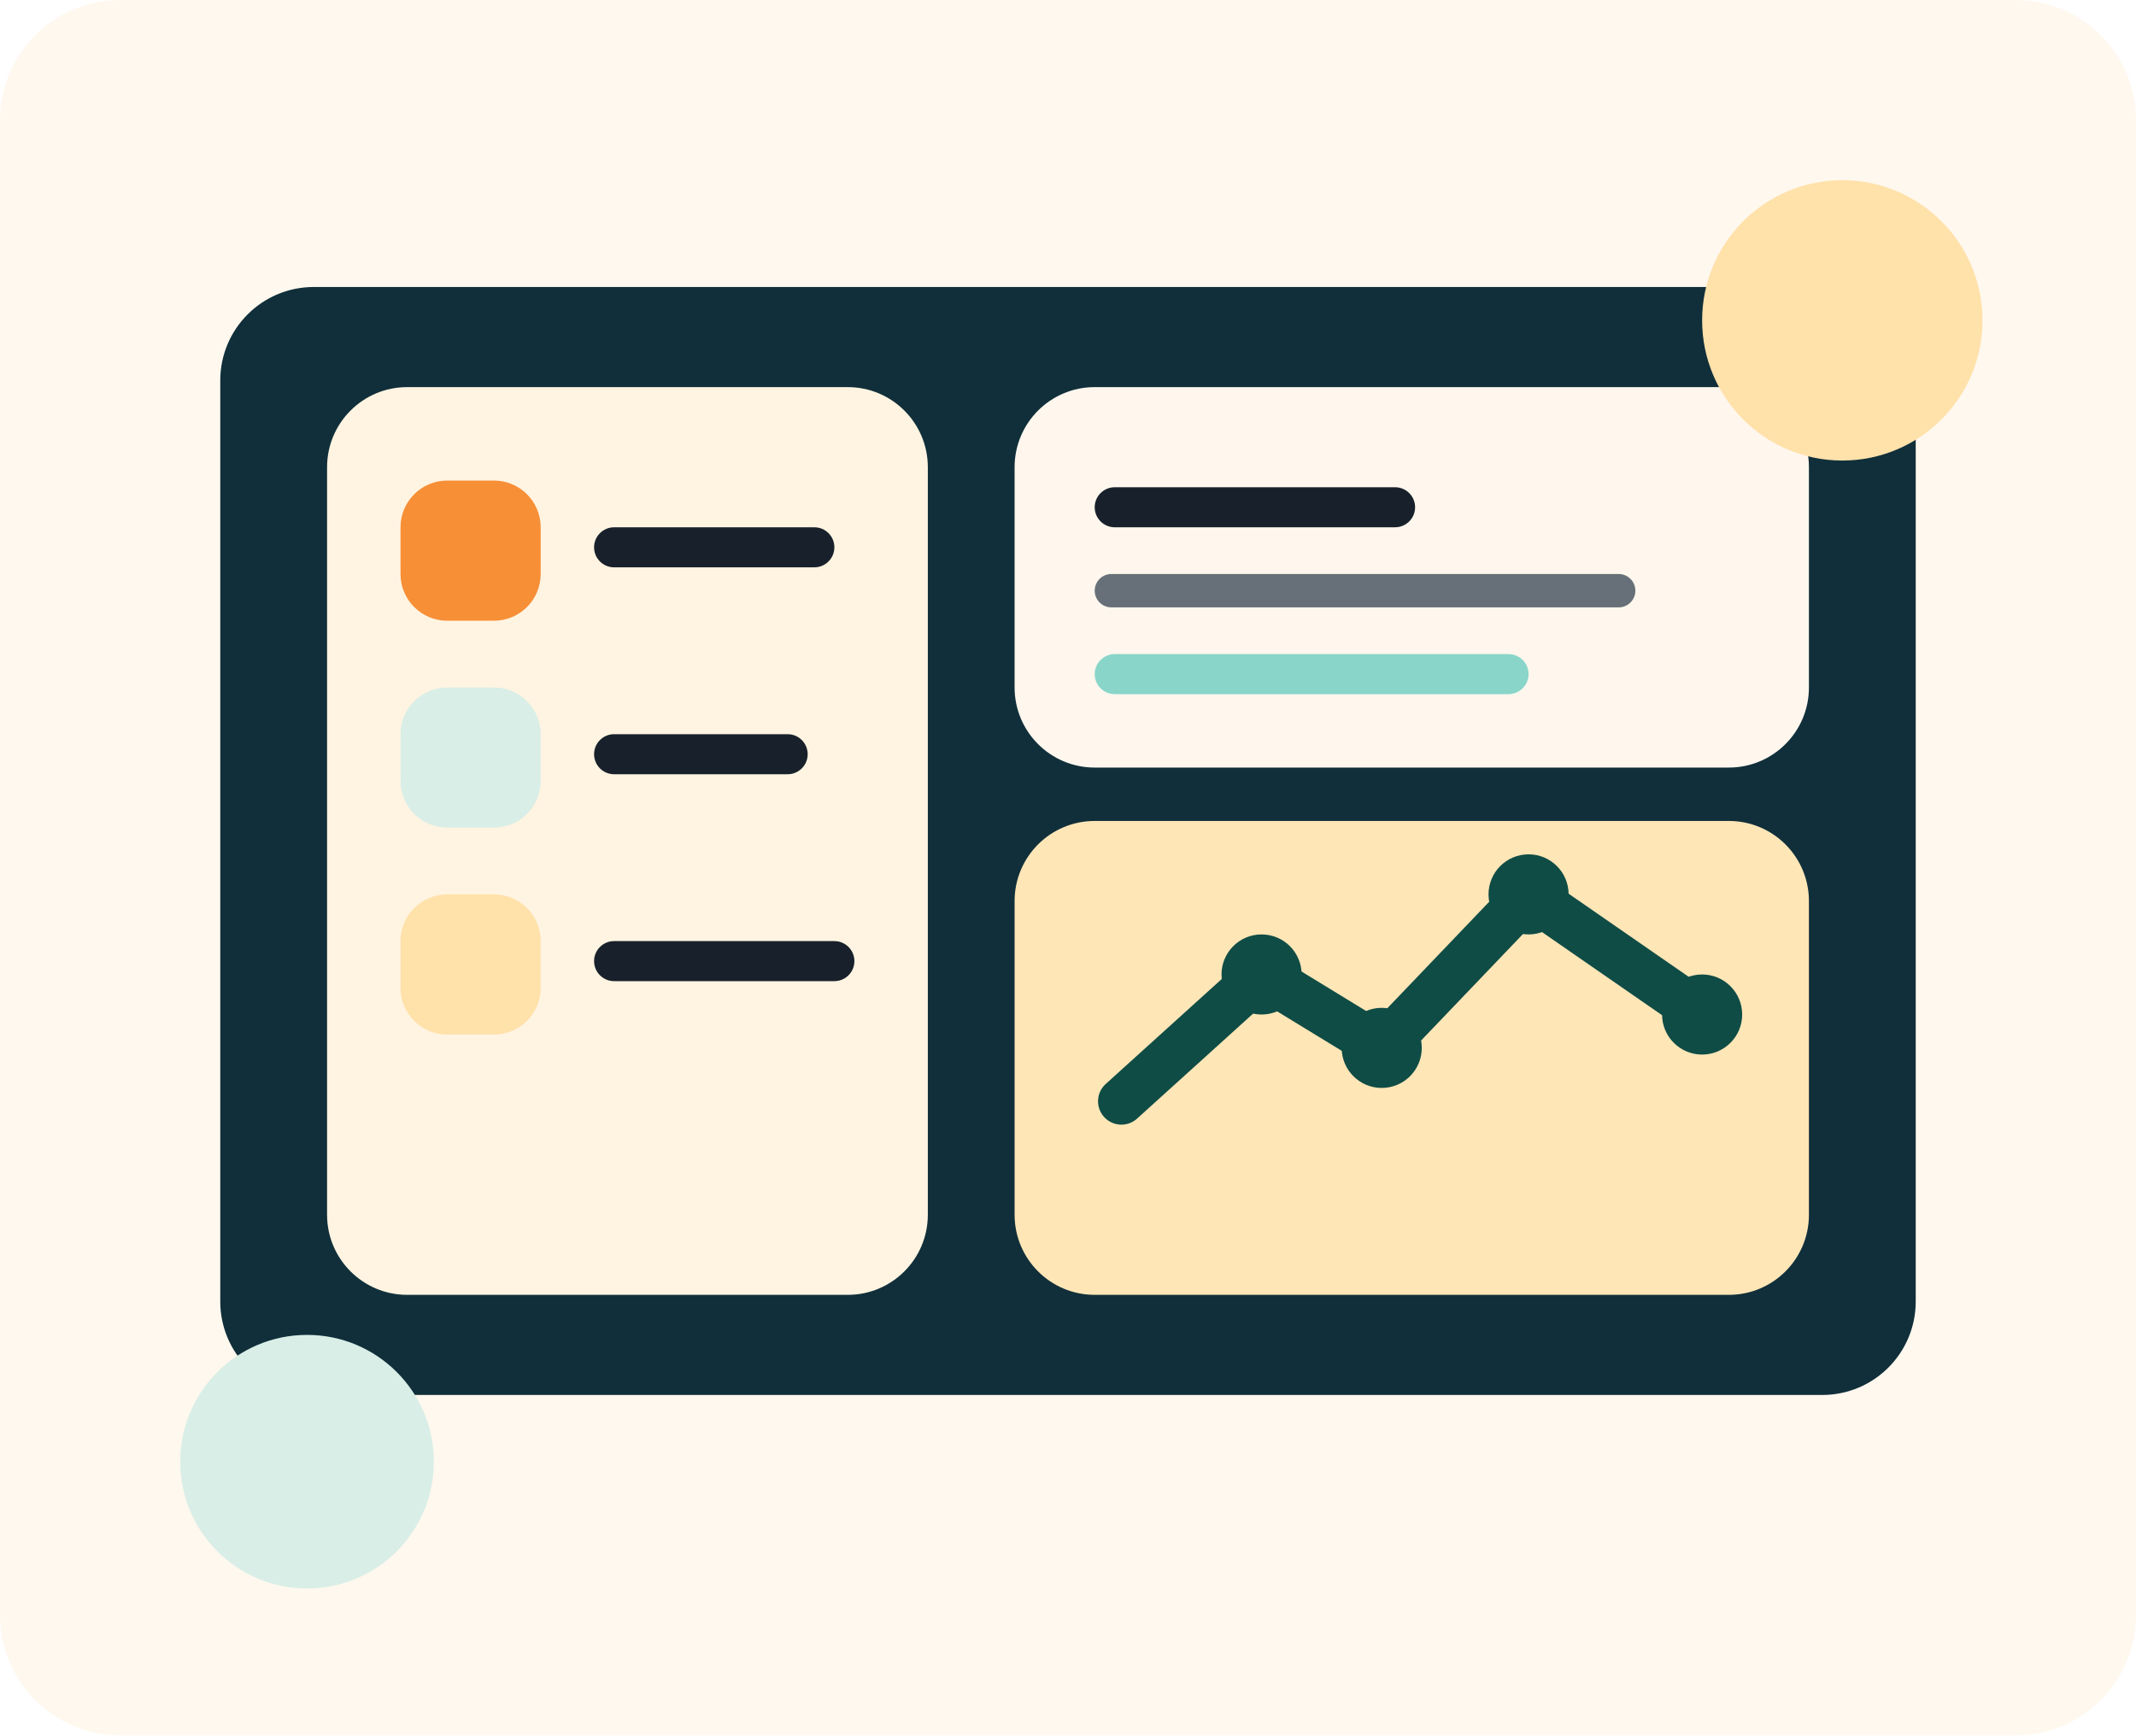
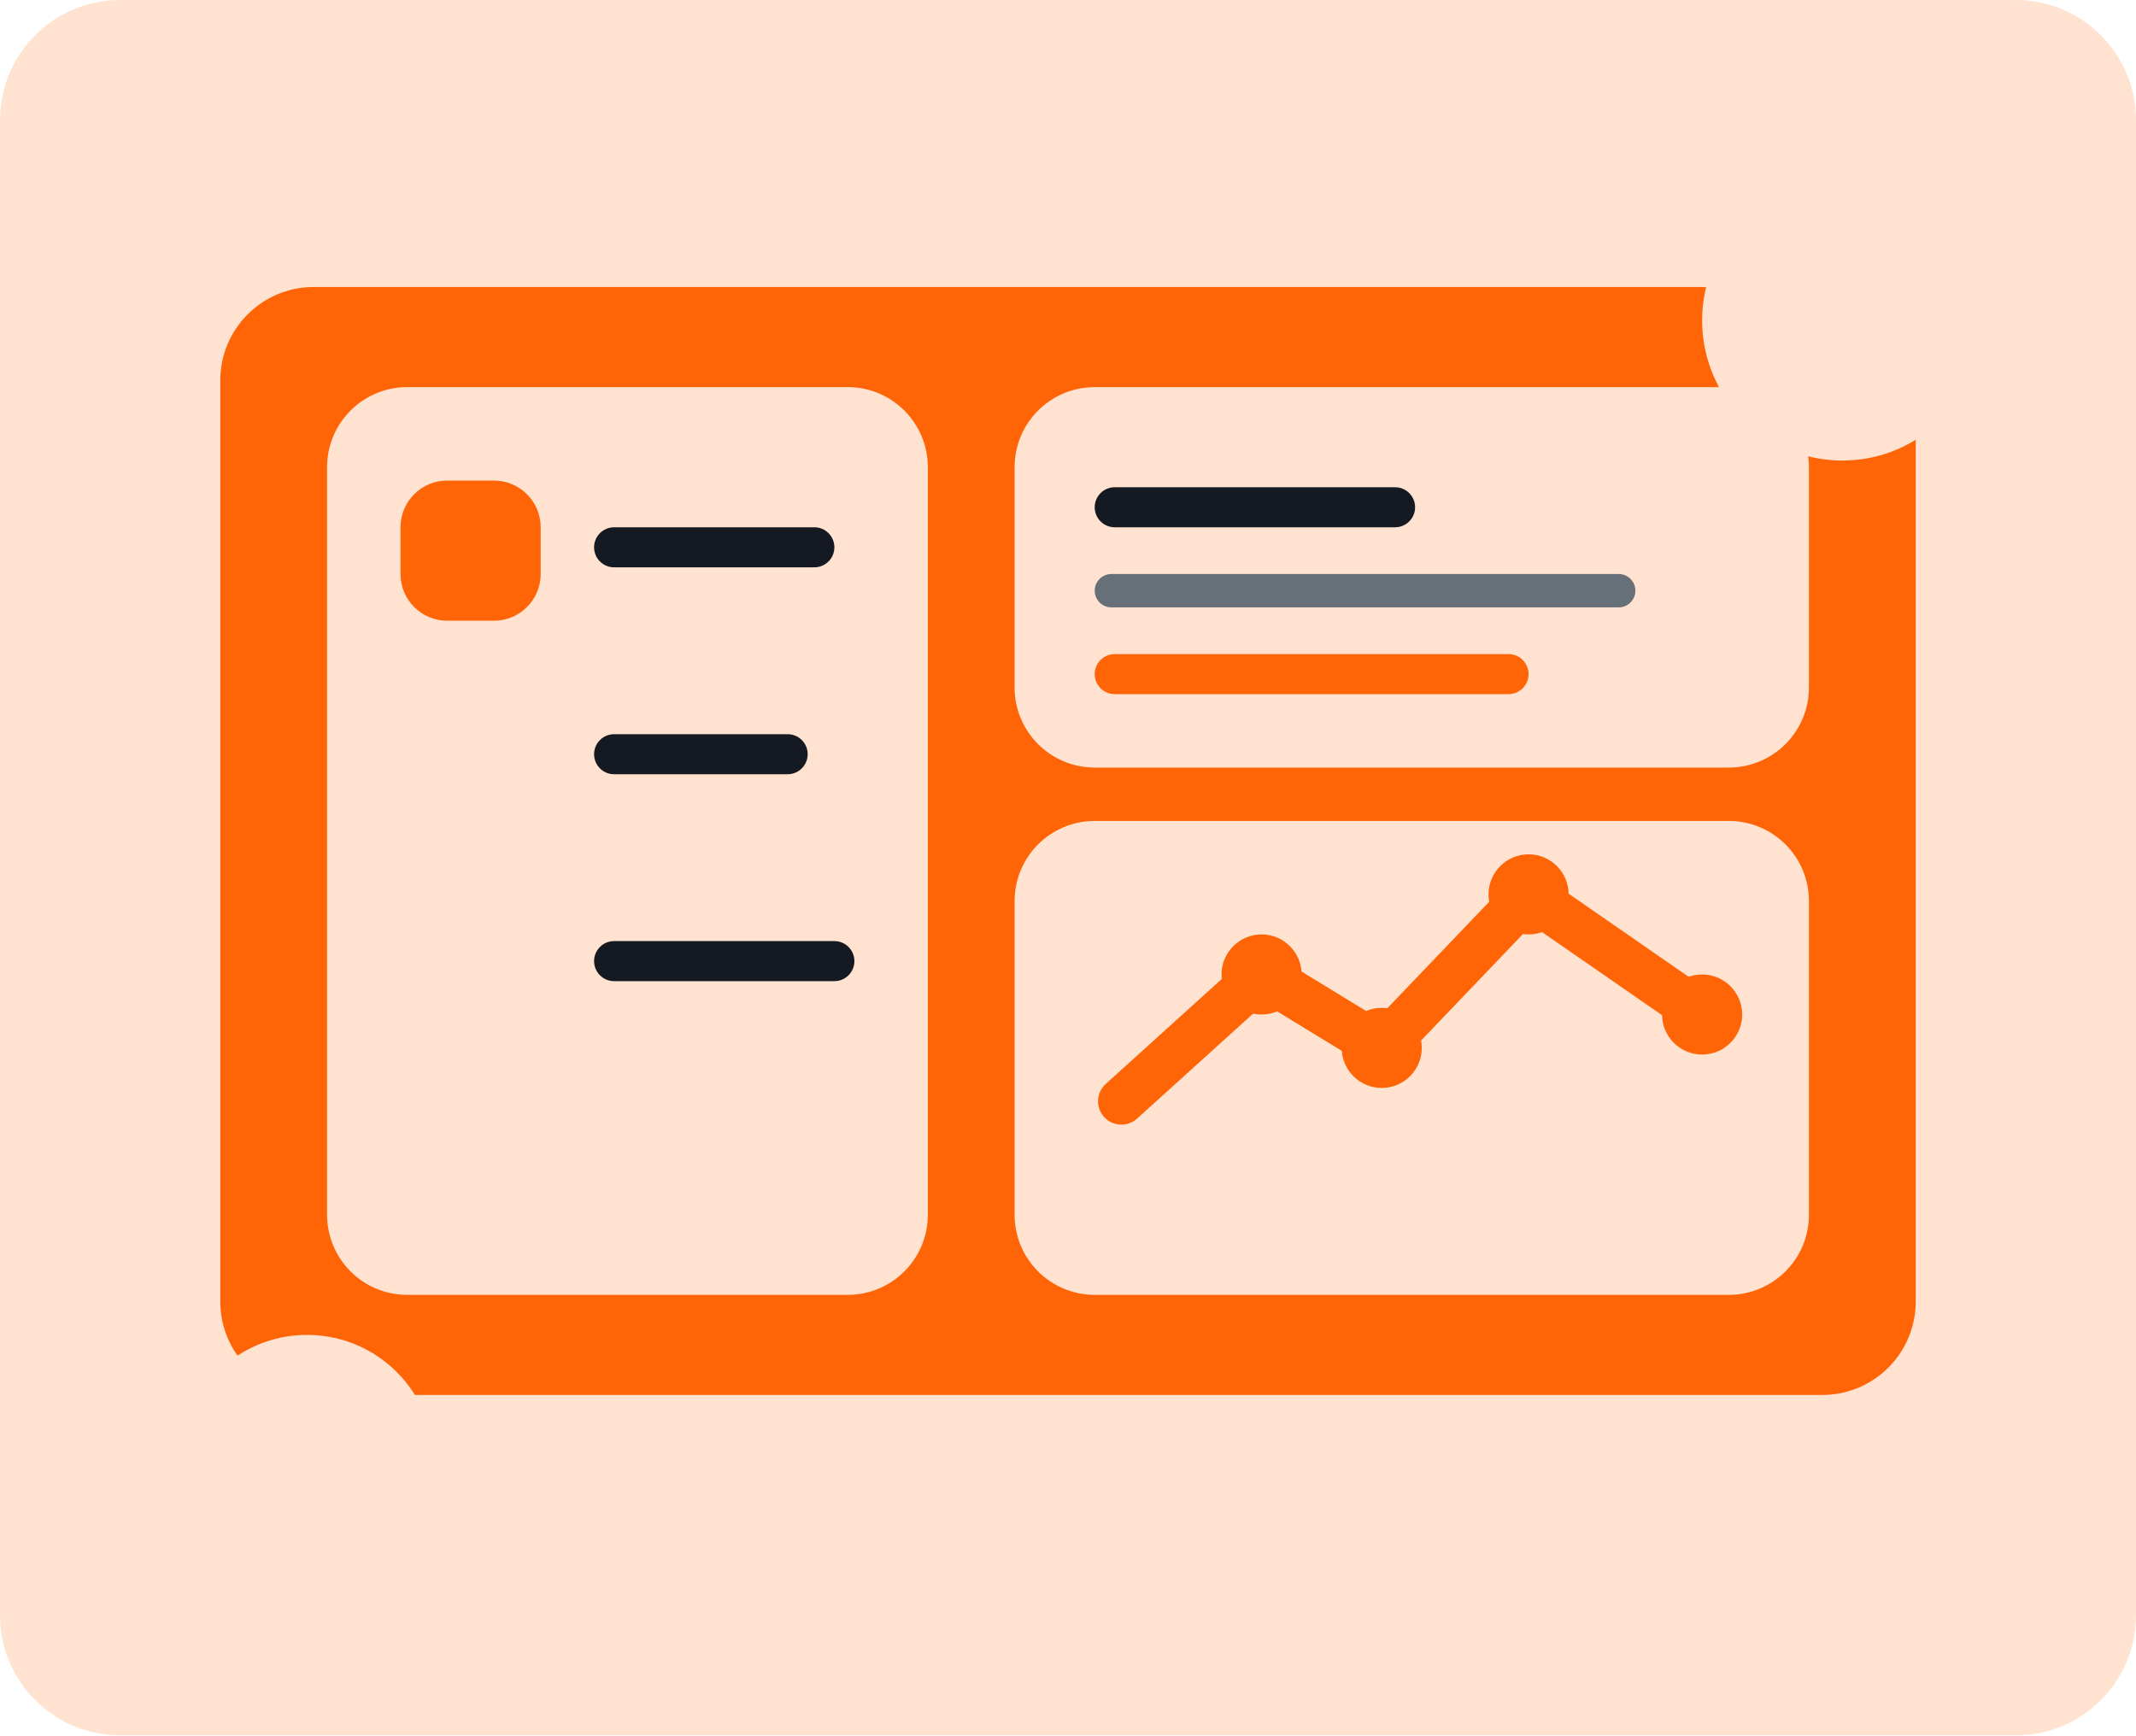
<svg xmlns="http://www.w3.org/2000/svg" width="640" height="520" viewBox="0 0 640 520" fill="none">
-   <rect width="640" height="520" rx="36" fill="#FFF8EE" />
-   <rect x="66" y="86" width="508" height="332" rx="28" fill="#102F3A" />
-   <rect x="98" y="116" width="180" height="272" rx="24" fill="#FFF4E1" />
-   <rect x="120" y="144" width="42" height="42" rx="14" fill="#F78F37" />
-   <rect x="178" y="158" width="72" height="12" rx="6" fill="#18212B" />
-   <rect x="120" y="206" width="42" height="42" rx="14" fill="#D9EEE7" />
-   <rect x="178" y="220" width="64" height="12" rx="6" fill="#18212B" />
-   <rect x="120" y="268" width="42" height="42" rx="14" fill="#FFE1AA" />
-   <rect x="178" y="282" width="78" height="12" rx="6" fill="#18212B" />
-   <rect x="304" y="116" width="238" height="114" rx="24" fill="#FFF7EE" />
-   <rect x="328" y="146" width="96" height="12" rx="6" fill="#18212B" />
+   <rect width="640" height="520" rx="36" fill="#FFE3D0" />
+   <rect x="66" y="86" width="508" height="332" rx="28" fill="#ff6507" />
+   <rect x="98" y="116" width="180" height="272" rx="24" fill="#FFE3D0" />
+   <rect x="120" y="144" width="42" height="42" rx="14" fill="#FF6507" />
+   <rect x="178" y="158" width="72" height="12" rx="6" fill="#141922" />
+   <rect x="120" y="206" width="42" height="42" rx="14" fill="#ffe3d0" />
+   <rect x="178" y="220" width="64" height="12" rx="6" fill="#141922" />
+   <rect x="120" y="268" width="42" height="42" rx="14" fill="#FFE3D0" />
+   <rect x="178" y="282" width="78" height="12" rx="6" fill="#141922" />
+   <rect x="304" y="116" width="238" height="114" rx="24" fill="#FFE3D0" />
+   <rect x="328" y="146" width="96" height="12" rx="6" fill="#141922" />
  <rect x="328" y="172" width="162" height="10" rx="5" fill="#677078" />
-   <rect x="328" y="196" width="130" height="12" rx="6" fill="#8AD5C9" />
-   <rect x="304" y="246" width="238" height="142" rx="24" fill="#FFE6B7" />
-   <path d="M336 330L378 292L414 314L458 268L510 304" stroke="#0F4C45" stroke-width="14" stroke-linecap="round" stroke-linejoin="round" />
-   <circle cx="378" cy="292" r="12" fill="#0F4C45" />
-   <circle cx="414" cy="314" r="12" fill="#0F4C45" />
-   <circle cx="458" cy="268" r="12" fill="#0F4C45" />
-   <circle cx="510" cy="304" r="12" fill="#0F4C45" />
-   <circle cx="92" cy="438" r="38" fill="#D9EEE7" />
-   <circle cx="552" cy="96" r="42" fill="#FFE1AA" />
+   <rect x="328" y="196" width="130" height="12" rx="6" fill="#ff6507" />
+   <rect x="304" y="246" width="238" height="142" rx="24" fill="#FFE3D0" />
+   <path d="M336 330L378 292L414 314L458 268L510 304" stroke="#ff6507" stroke-width="14" stroke-linecap="round" stroke-linejoin="round" />
+   <circle cx="378" cy="292" r="12" fill="#ff6507" />
+   <circle cx="414" cy="314" r="12" fill="#ff6507" />
+   <circle cx="458" cy="268" r="12" fill="#ff6507" />
+   <circle cx="510" cy="304" r="12" fill="#ff6507" />
+   <circle cx="92" cy="438" r="38" fill="#ffe3d0" />
+   <circle cx="552" cy="96" r="42" fill="#FFE3D0" />
</svg>
